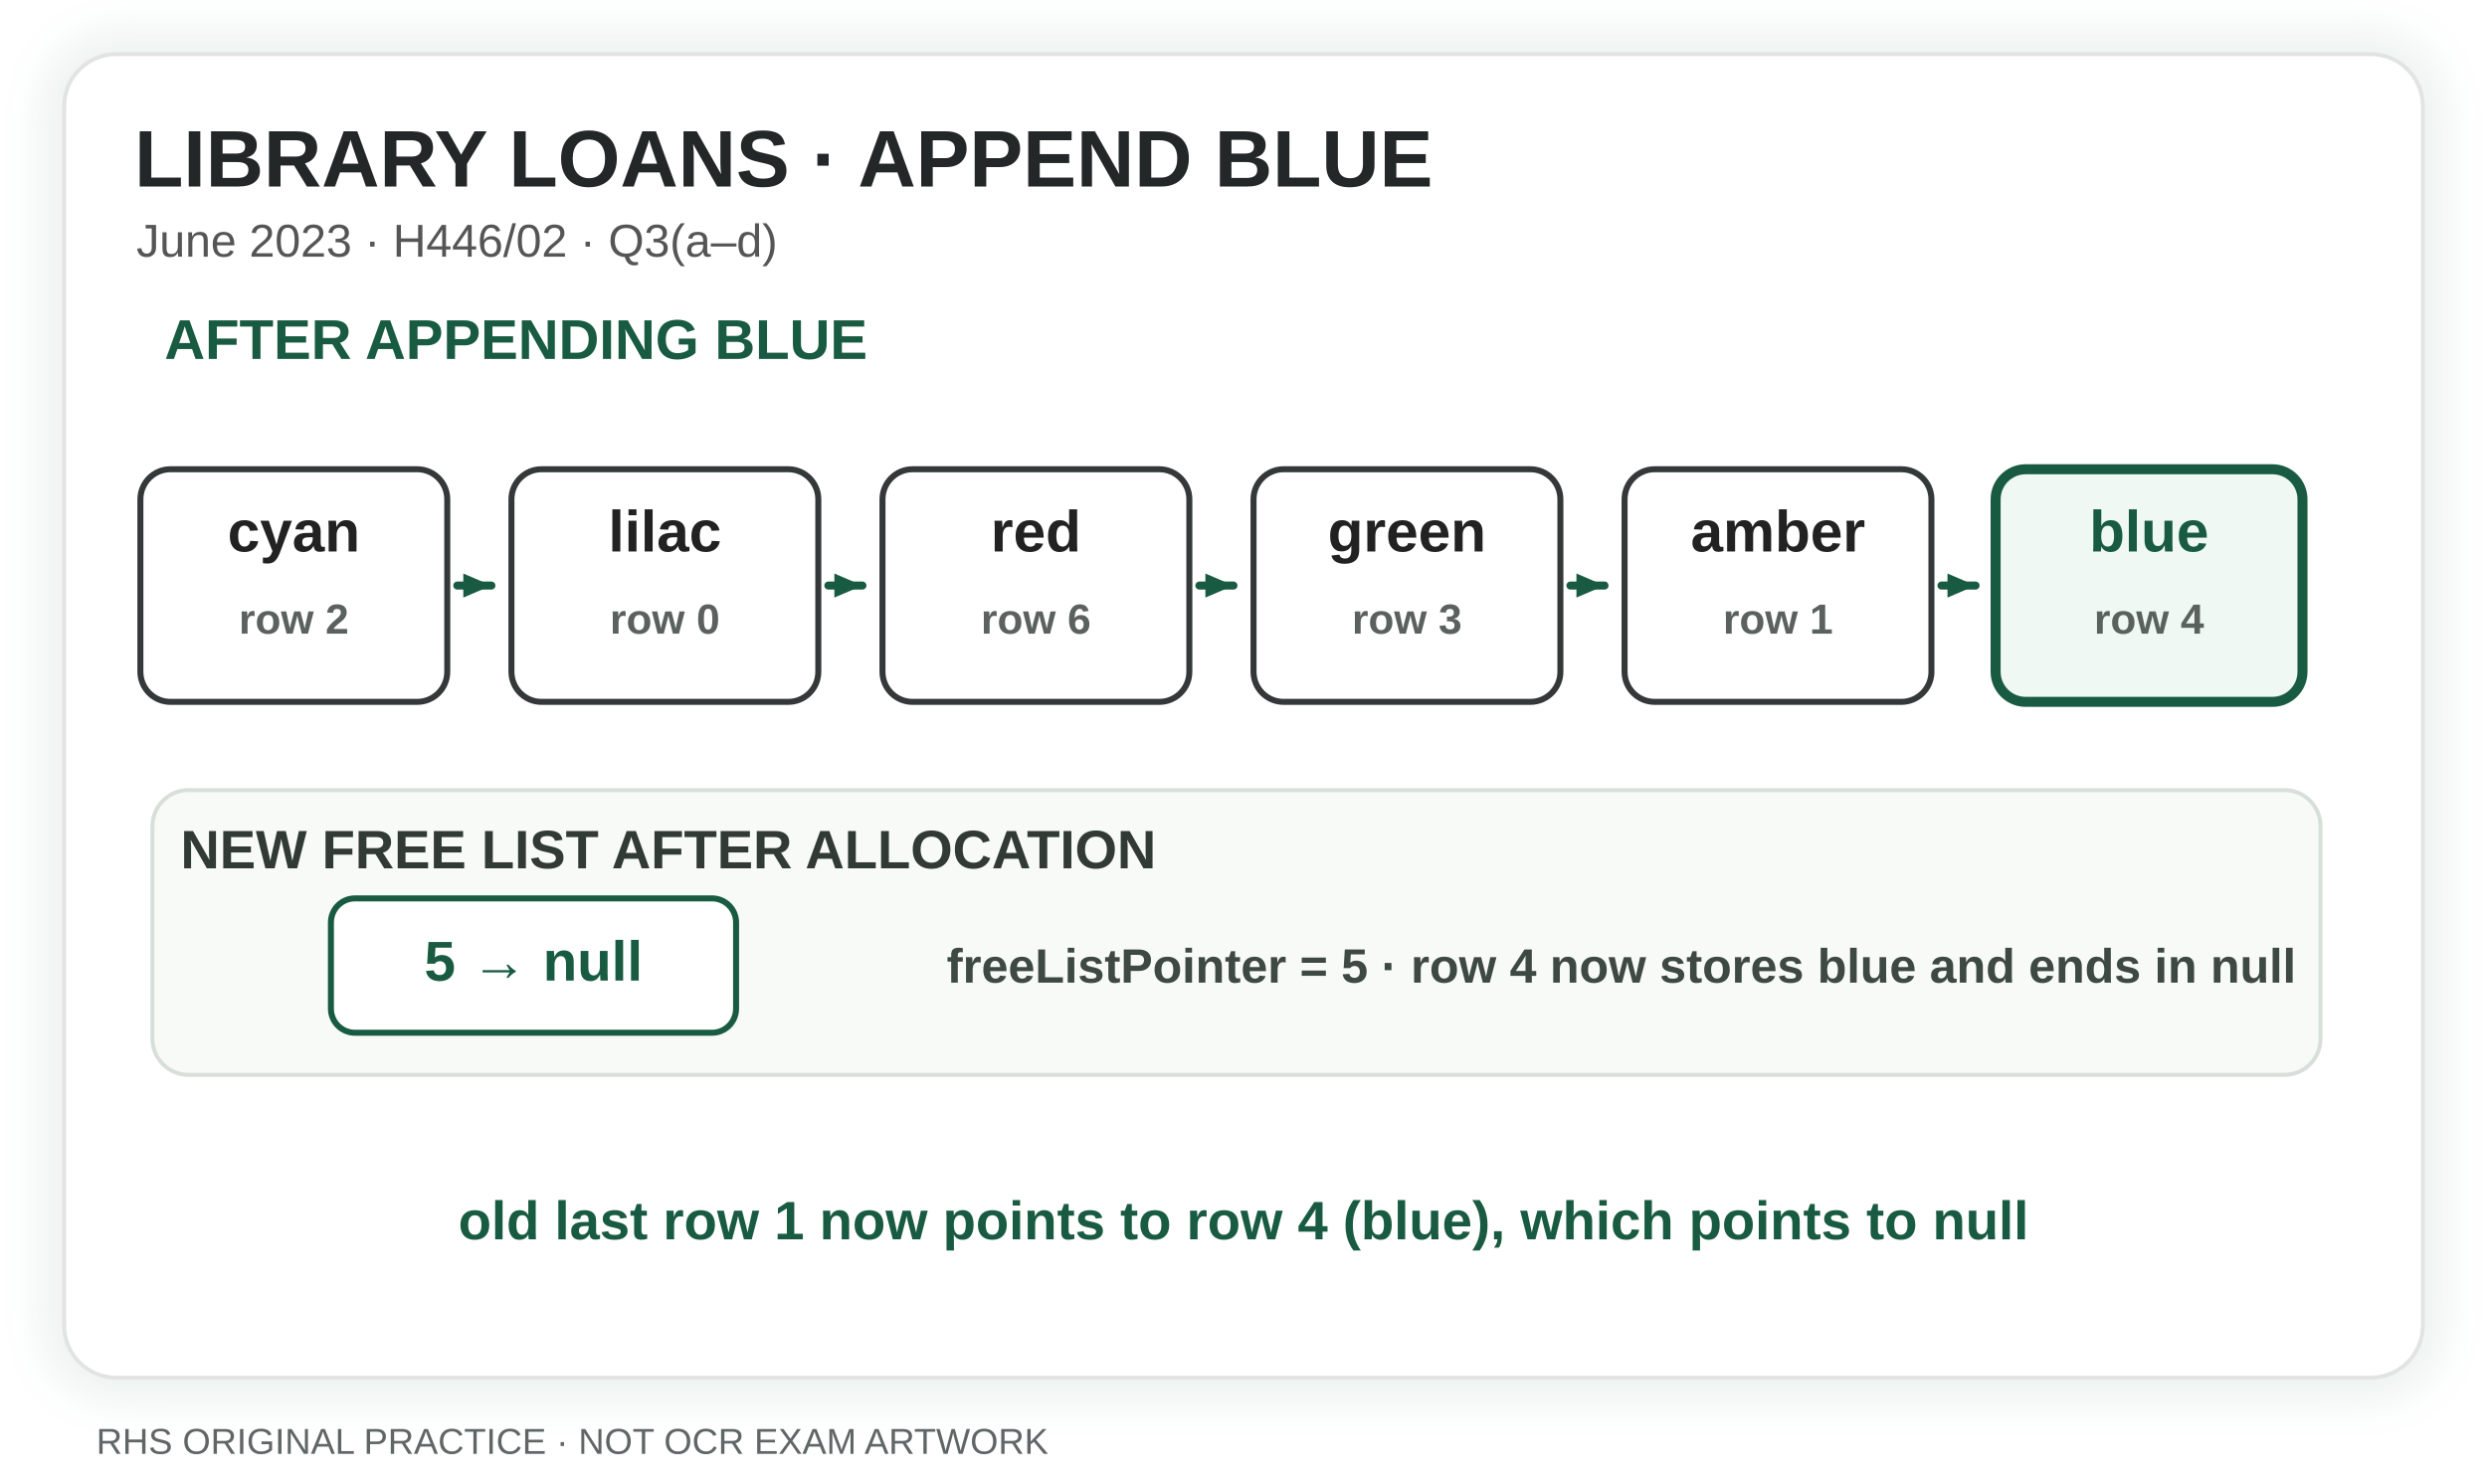
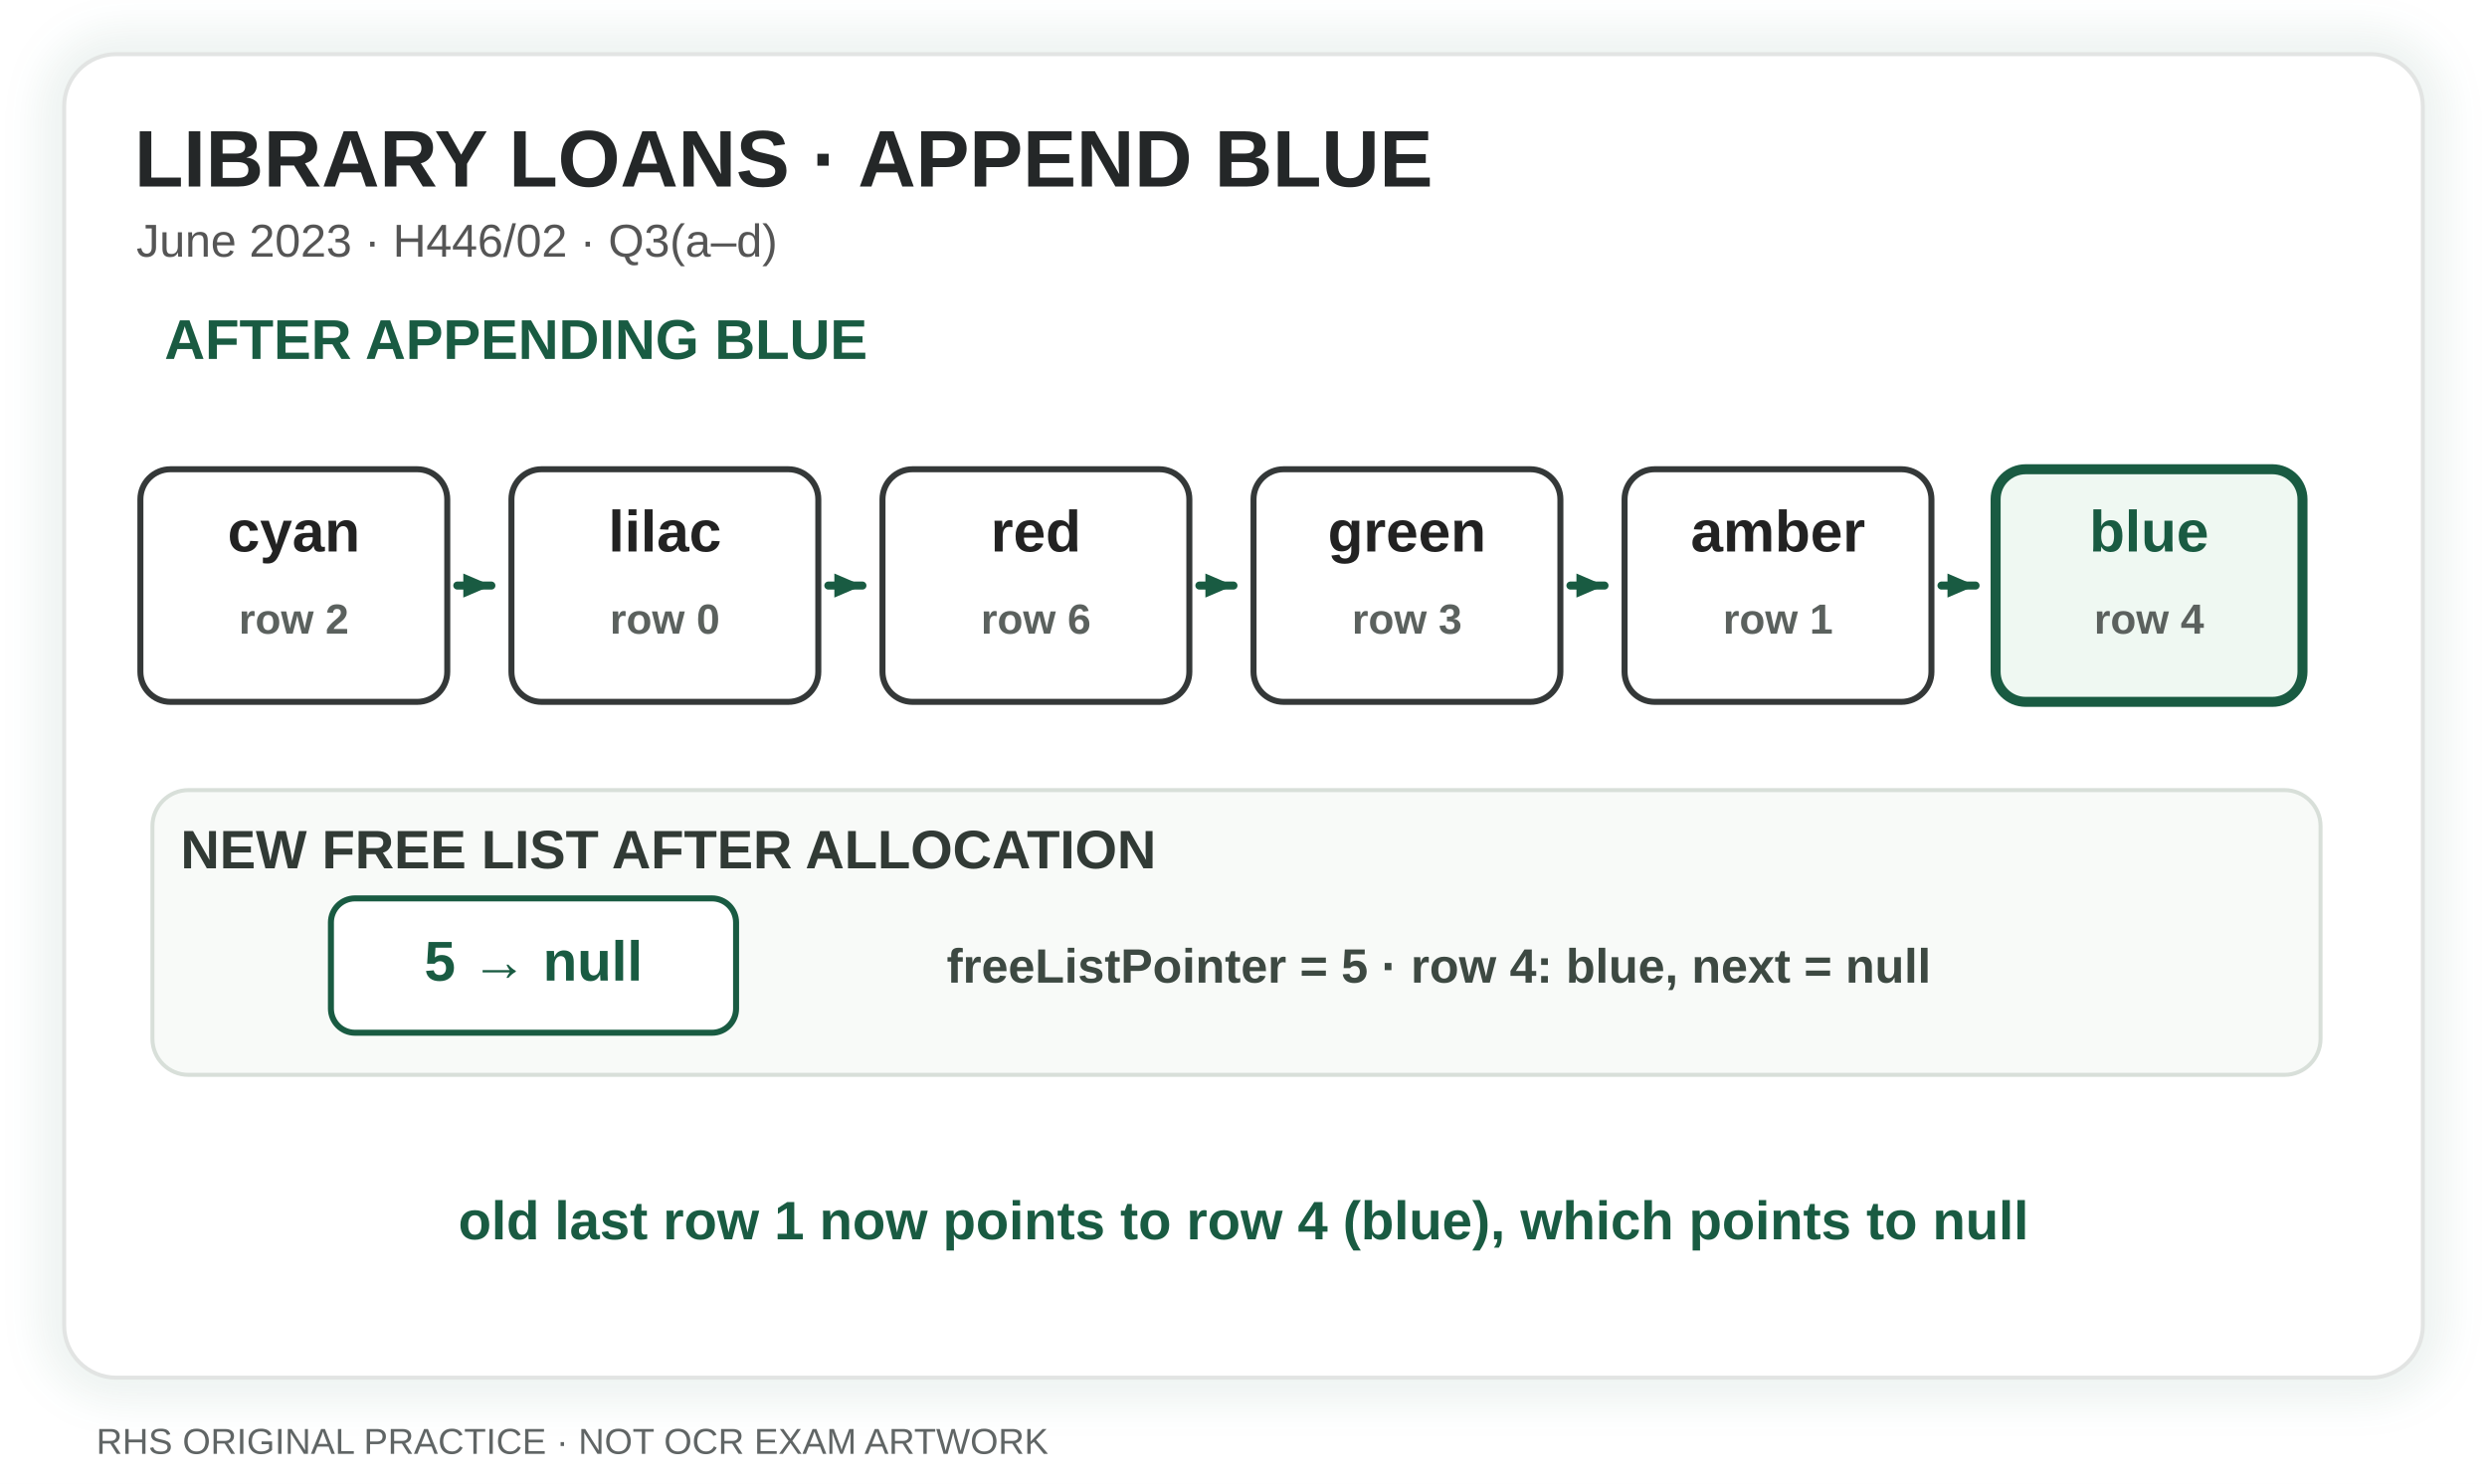
<svg xmlns="http://www.w3.org/2000/svg" viewBox="0 0 1240 740" role="img" aria-labelledby="title description">
  <defs>
    <filter id="glow" x="-30%" y="-30%" width="160%" height="160%">
      <feGaussianBlur stdDeviation="11" />
    </filter>
    <marker id="arrow" markerUnits="userSpaceOnUse" markerWidth="16" markerHeight="14" refX="14" refY="7" orient="auto">
      <path d="M0 1 L14 7 L0 13Z" fill="#343a39" />
    </marker>
    <marker id="greenArrow" markerUnits="userSpaceOnUse" markerWidth="16" markerHeight="14" refX="14" refY="7" orient="auto">
      <path d="M0 1 L14 7 L0 13Z" fill="#195b42" />
    </marker>
  </defs>
  <rect width="1240" height="740" fill="#fff" />
  <rect x="32" y="27" width="1176" height="660" rx="26" fill="none" stroke="#195b42" stroke-width="14" opacity=".13" filter="url(#glow)" />
  <rect x="32" y="27" width="1176" height="660" rx="26" stroke="#e2e4e3" stroke-width="2" fill="#fff" />
  <text x="67" y="93" text-anchor="start" font-family="Arial,Helvetica,sans-serif" font-size="40" font-weight="730" fill="#242728">LIBRARY LOANS  ·  APPEND BLUE</text>
  <text x="68" y="128" text-anchor="start" font-family="Arial,Helvetica,sans-serif" font-size="23" font-weight="520" fill="#555">June 2023 · H446/02 · Q3(a–d)</text>
  <text x="82" y="179" text-anchor="start" font-family="Arial,Helvetica,sans-serif" font-size="28" font-weight="735" fill="#195b42">AFTER APPENDING BLUE</text>
  <rect x="70" y="234" width="153" height="116" rx="15" stroke="#343838" stroke-width="3" fill="#fff" />
  <text x="146.5" y="275" text-anchor="middle" font-family="Arial,Helvetica,sans-serif" font-size="29" font-weight="725" fill="#222">cyan</text>
  <text x="146.5" y="316" text-anchor="middle" font-family="Arial,Helvetica,sans-serif" font-size="21" font-weight="580" fill="#5b615e">row 2</text>
  <path d="M228 292 H245" stroke="#195b42" stroke-width="4" fill="none" stroke-linecap="round" stroke-linejoin="round" marker-end="url(#greenArrow)" />
  <rect x="255" y="234" width="153" height="116" rx="15" stroke="#343838" stroke-width="3" fill="#fff" />
  <text x="331.5" y="275" text-anchor="middle" font-family="Arial,Helvetica,sans-serif" font-size="29" font-weight="725" fill="#222">lilac</text>
  <text x="331.5" y="316" text-anchor="middle" font-family="Arial,Helvetica,sans-serif" font-size="21" font-weight="580" fill="#5b615e">row 0</text>
  <path d="M413 292 H430" stroke="#195b42" stroke-width="4" fill="none" stroke-linecap="round" stroke-linejoin="round" marker-end="url(#greenArrow)" />
  <rect x="440" y="234" width="153" height="116" rx="15" stroke="#343838" stroke-width="3" fill="#fff" />
  <text x="516.5" y="275" text-anchor="middle" font-family="Arial,Helvetica,sans-serif" font-size="29" font-weight="725" fill="#222">red</text>
  <text x="516.5" y="316" text-anchor="middle" font-family="Arial,Helvetica,sans-serif" font-size="21" font-weight="580" fill="#5b615e">row 6</text>
  <path d="M598 292 H615" stroke="#195b42" stroke-width="4" fill="none" stroke-linecap="round" stroke-linejoin="round" marker-end="url(#greenArrow)" />
  <rect x="625" y="234" width="153" height="116" rx="15" stroke="#343838" stroke-width="3" fill="#fff" />
  <text x="701.5" y="275" text-anchor="middle" font-family="Arial,Helvetica,sans-serif" font-size="29" font-weight="725" fill="#222">green</text>
  <text x="701.5" y="316" text-anchor="middle" font-family="Arial,Helvetica,sans-serif" font-size="21" font-weight="580" fill="#5b615e">row 3</text>
  <path d="M783 292 H800" stroke="#195b42" stroke-width="4" fill="none" stroke-linecap="round" stroke-linejoin="round" marker-end="url(#greenArrow)" />
  <rect x="810" y="234" width="153" height="116" rx="15" stroke="#343838" stroke-width="3" fill="#fff" />
  <text x="886.5" y="275" text-anchor="middle" font-family="Arial,Helvetica,sans-serif" font-size="29" font-weight="725" fill="#222">amber</text>
  <text x="886.5" y="316" text-anchor="middle" font-family="Arial,Helvetica,sans-serif" font-size="21" font-weight="580" fill="#5b615e">row 1</text>
  <path d="M968 292 H985" stroke="#195b42" stroke-width="4" fill="none" stroke-linecap="round" stroke-linejoin="round" marker-end="url(#greenArrow)" />
  <rect x="995" y="234" width="153" height="116" rx="15" stroke="#195b42" stroke-width="5" fill="#eff8f2" />
  <text x="1071.5" y="275" text-anchor="middle" font-family="Arial,Helvetica,sans-serif" font-size="29" font-weight="725" fill="#195b42">blue</text>
  <text x="1071.5" y="316" text-anchor="middle" font-family="Arial,Helvetica,sans-serif" font-size="21" font-weight="580" fill="#5b615e">row 4</text>
  <rect x="76" y="394" width="1081" height="142" rx="18" stroke="#d8dfd9" stroke-width="2" fill="#f8faf8" />
  <text x="90" y="433" text-anchor="start" font-family="Arial,Helvetica,sans-serif" font-size="27" font-weight="735" fill="#313a35">NEW FREE LIST AFTER ALLOCATION</text>
  <rect x="165" y="448" width="202" height="67" rx="12" stroke="#195b42" stroke-width="3" fill="#fff" />
  <text x="266" y="489" text-anchor="middle" font-family="Arial,Helvetica,sans-serif" font-size="28" font-weight="700" fill="#195b42">5 → null</text>
-   <text x="472" y="490" text-anchor="start" font-family="Arial,Helvetica,sans-serif" font-size="24" font-weight="600" fill="#3d4942">freeListPointer = 5  ·  row 4 now stores blue and ends in null</text>
+   <text x="472" y="490" text-anchor="start" font-family="Arial,Helvetica,sans-serif" font-size="24" font-weight="600" fill="#3d4942">freeListPointer = 5  ·  row 4: blue, next = null</text>
  <text x="620" y="618" text-anchor="middle" font-family="Arial,Helvetica,sans-serif" font-size="27" font-weight="700" fill="#195b42">old last row 1 now points to row 4 (blue), which points to null</text>
  <text x="48" y="725" text-anchor="start" font-family="Arial,Helvetica,sans-serif" font-size="18" font-weight="470" fill="#606565">RHS ORIGINAL PRACTICE  ·  NOT OCR EXAM ARTWORK</text>
</svg>
